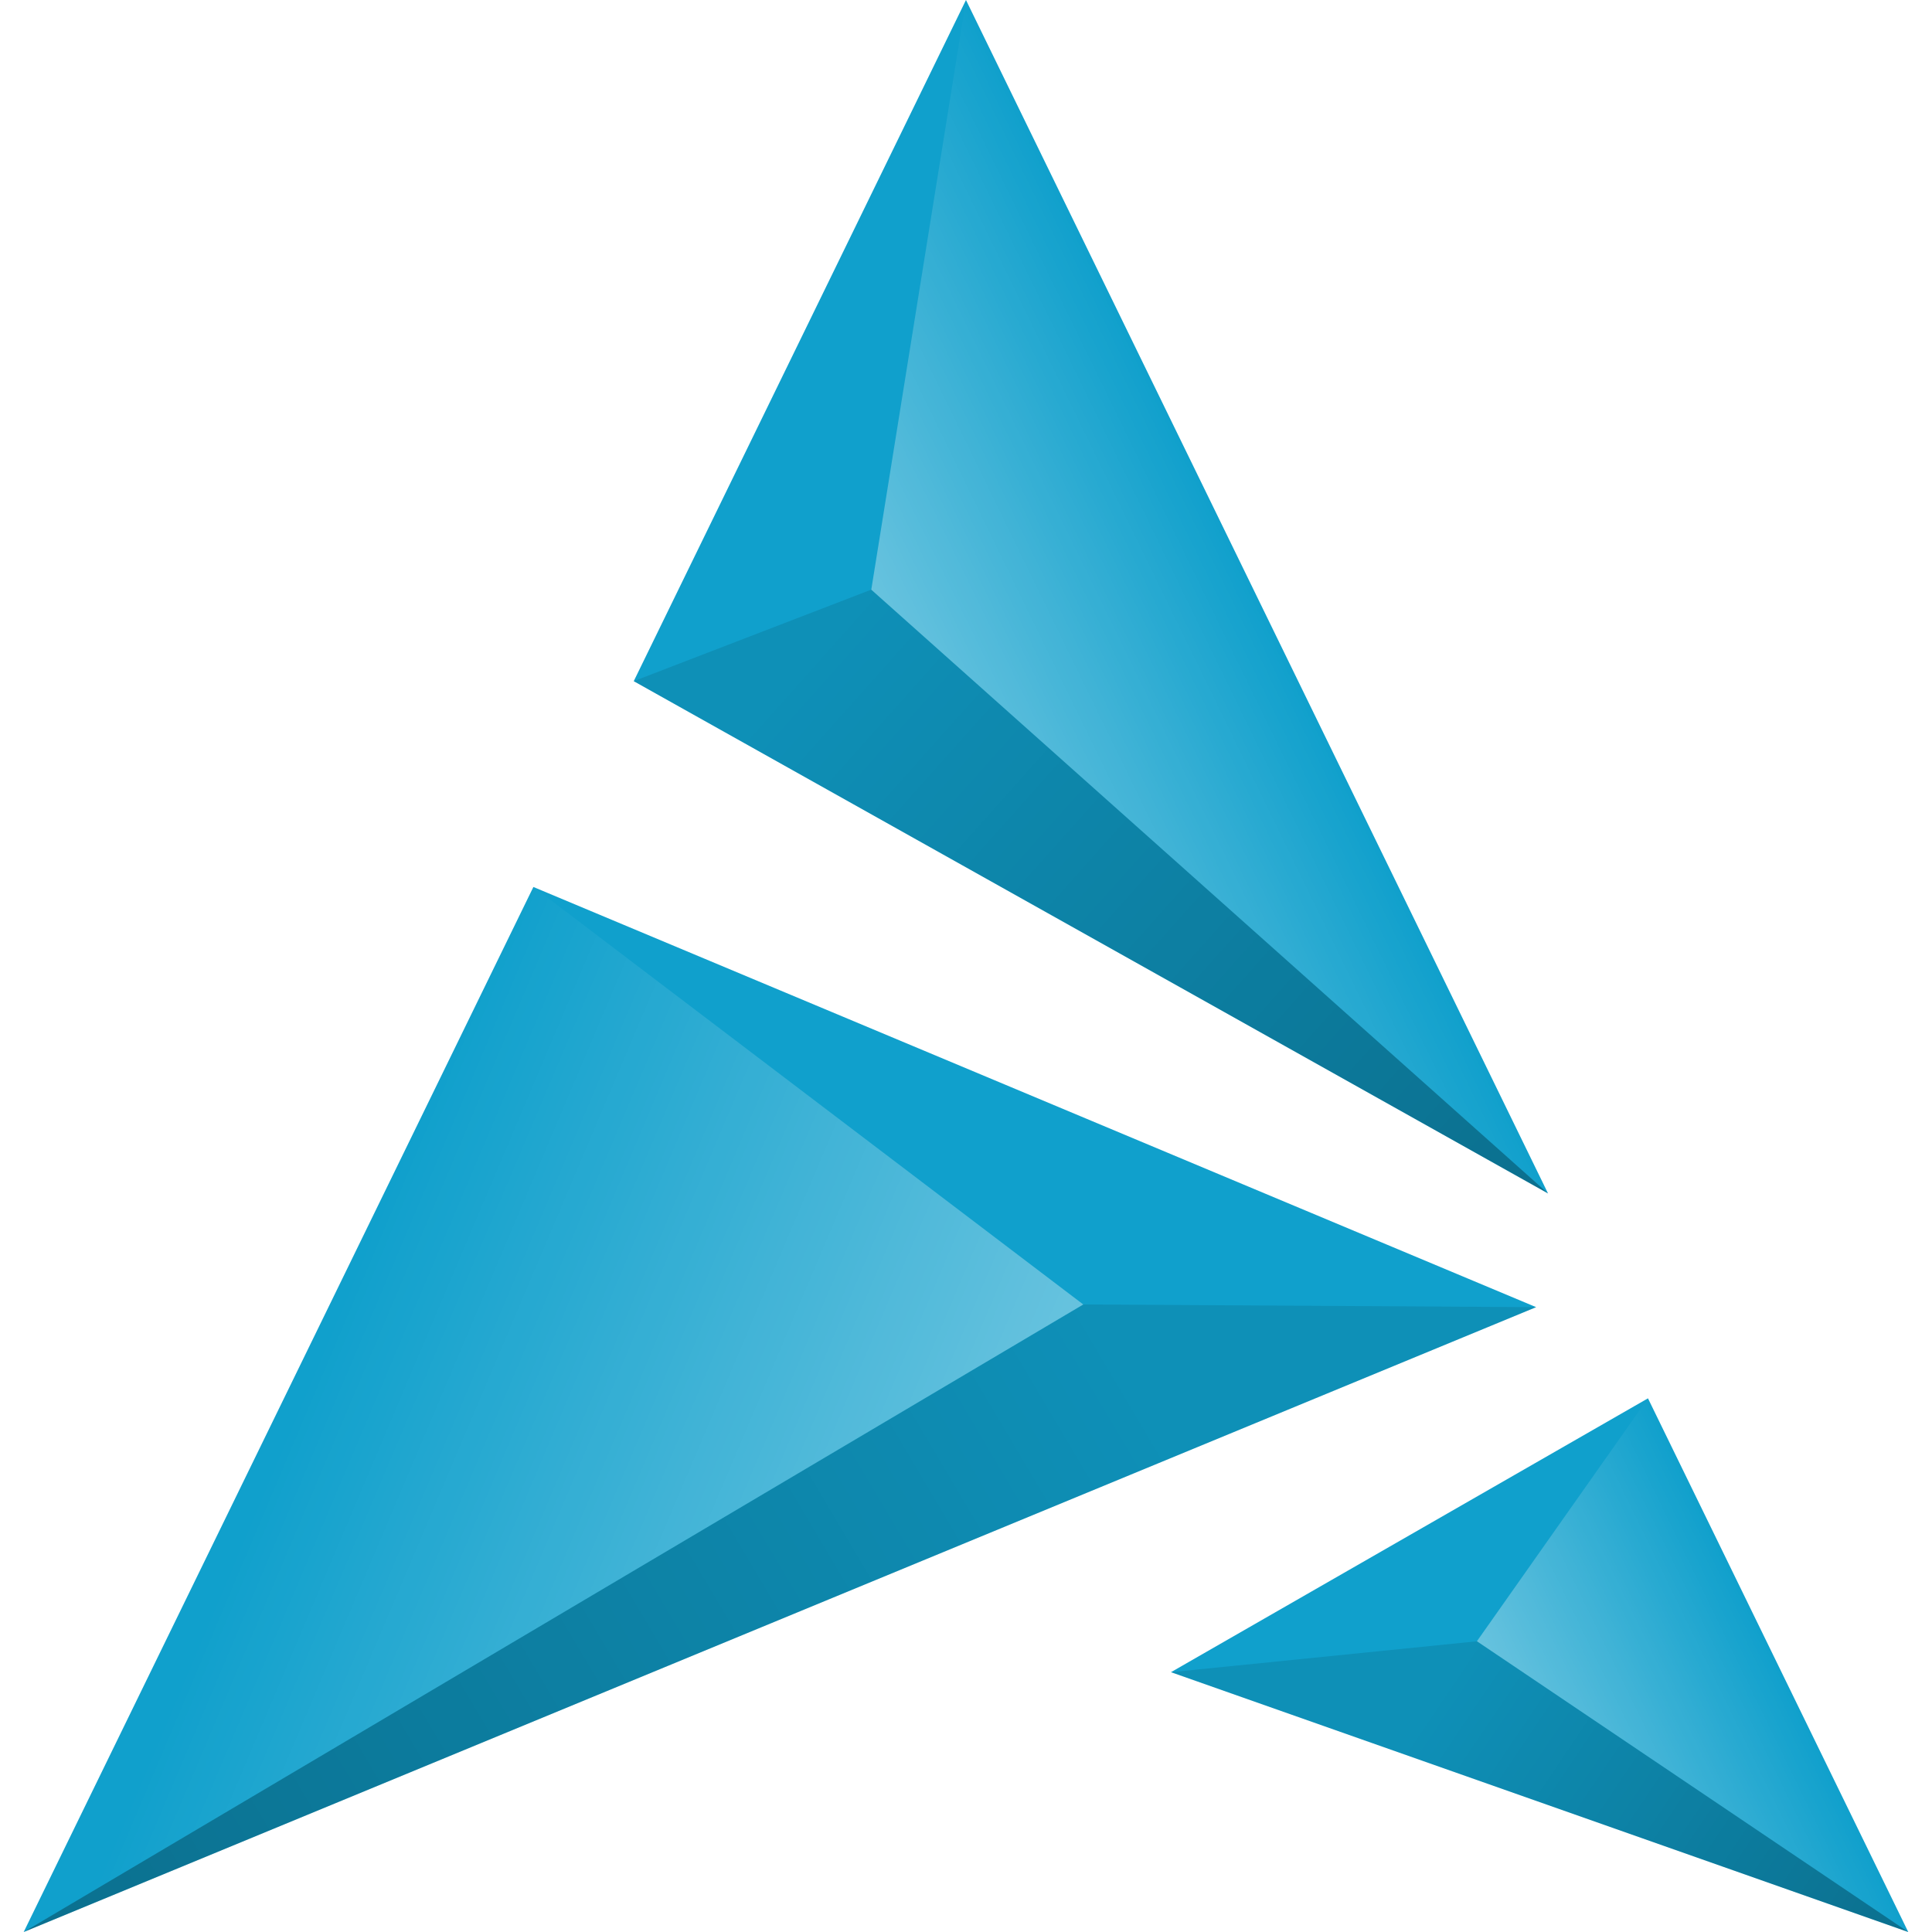
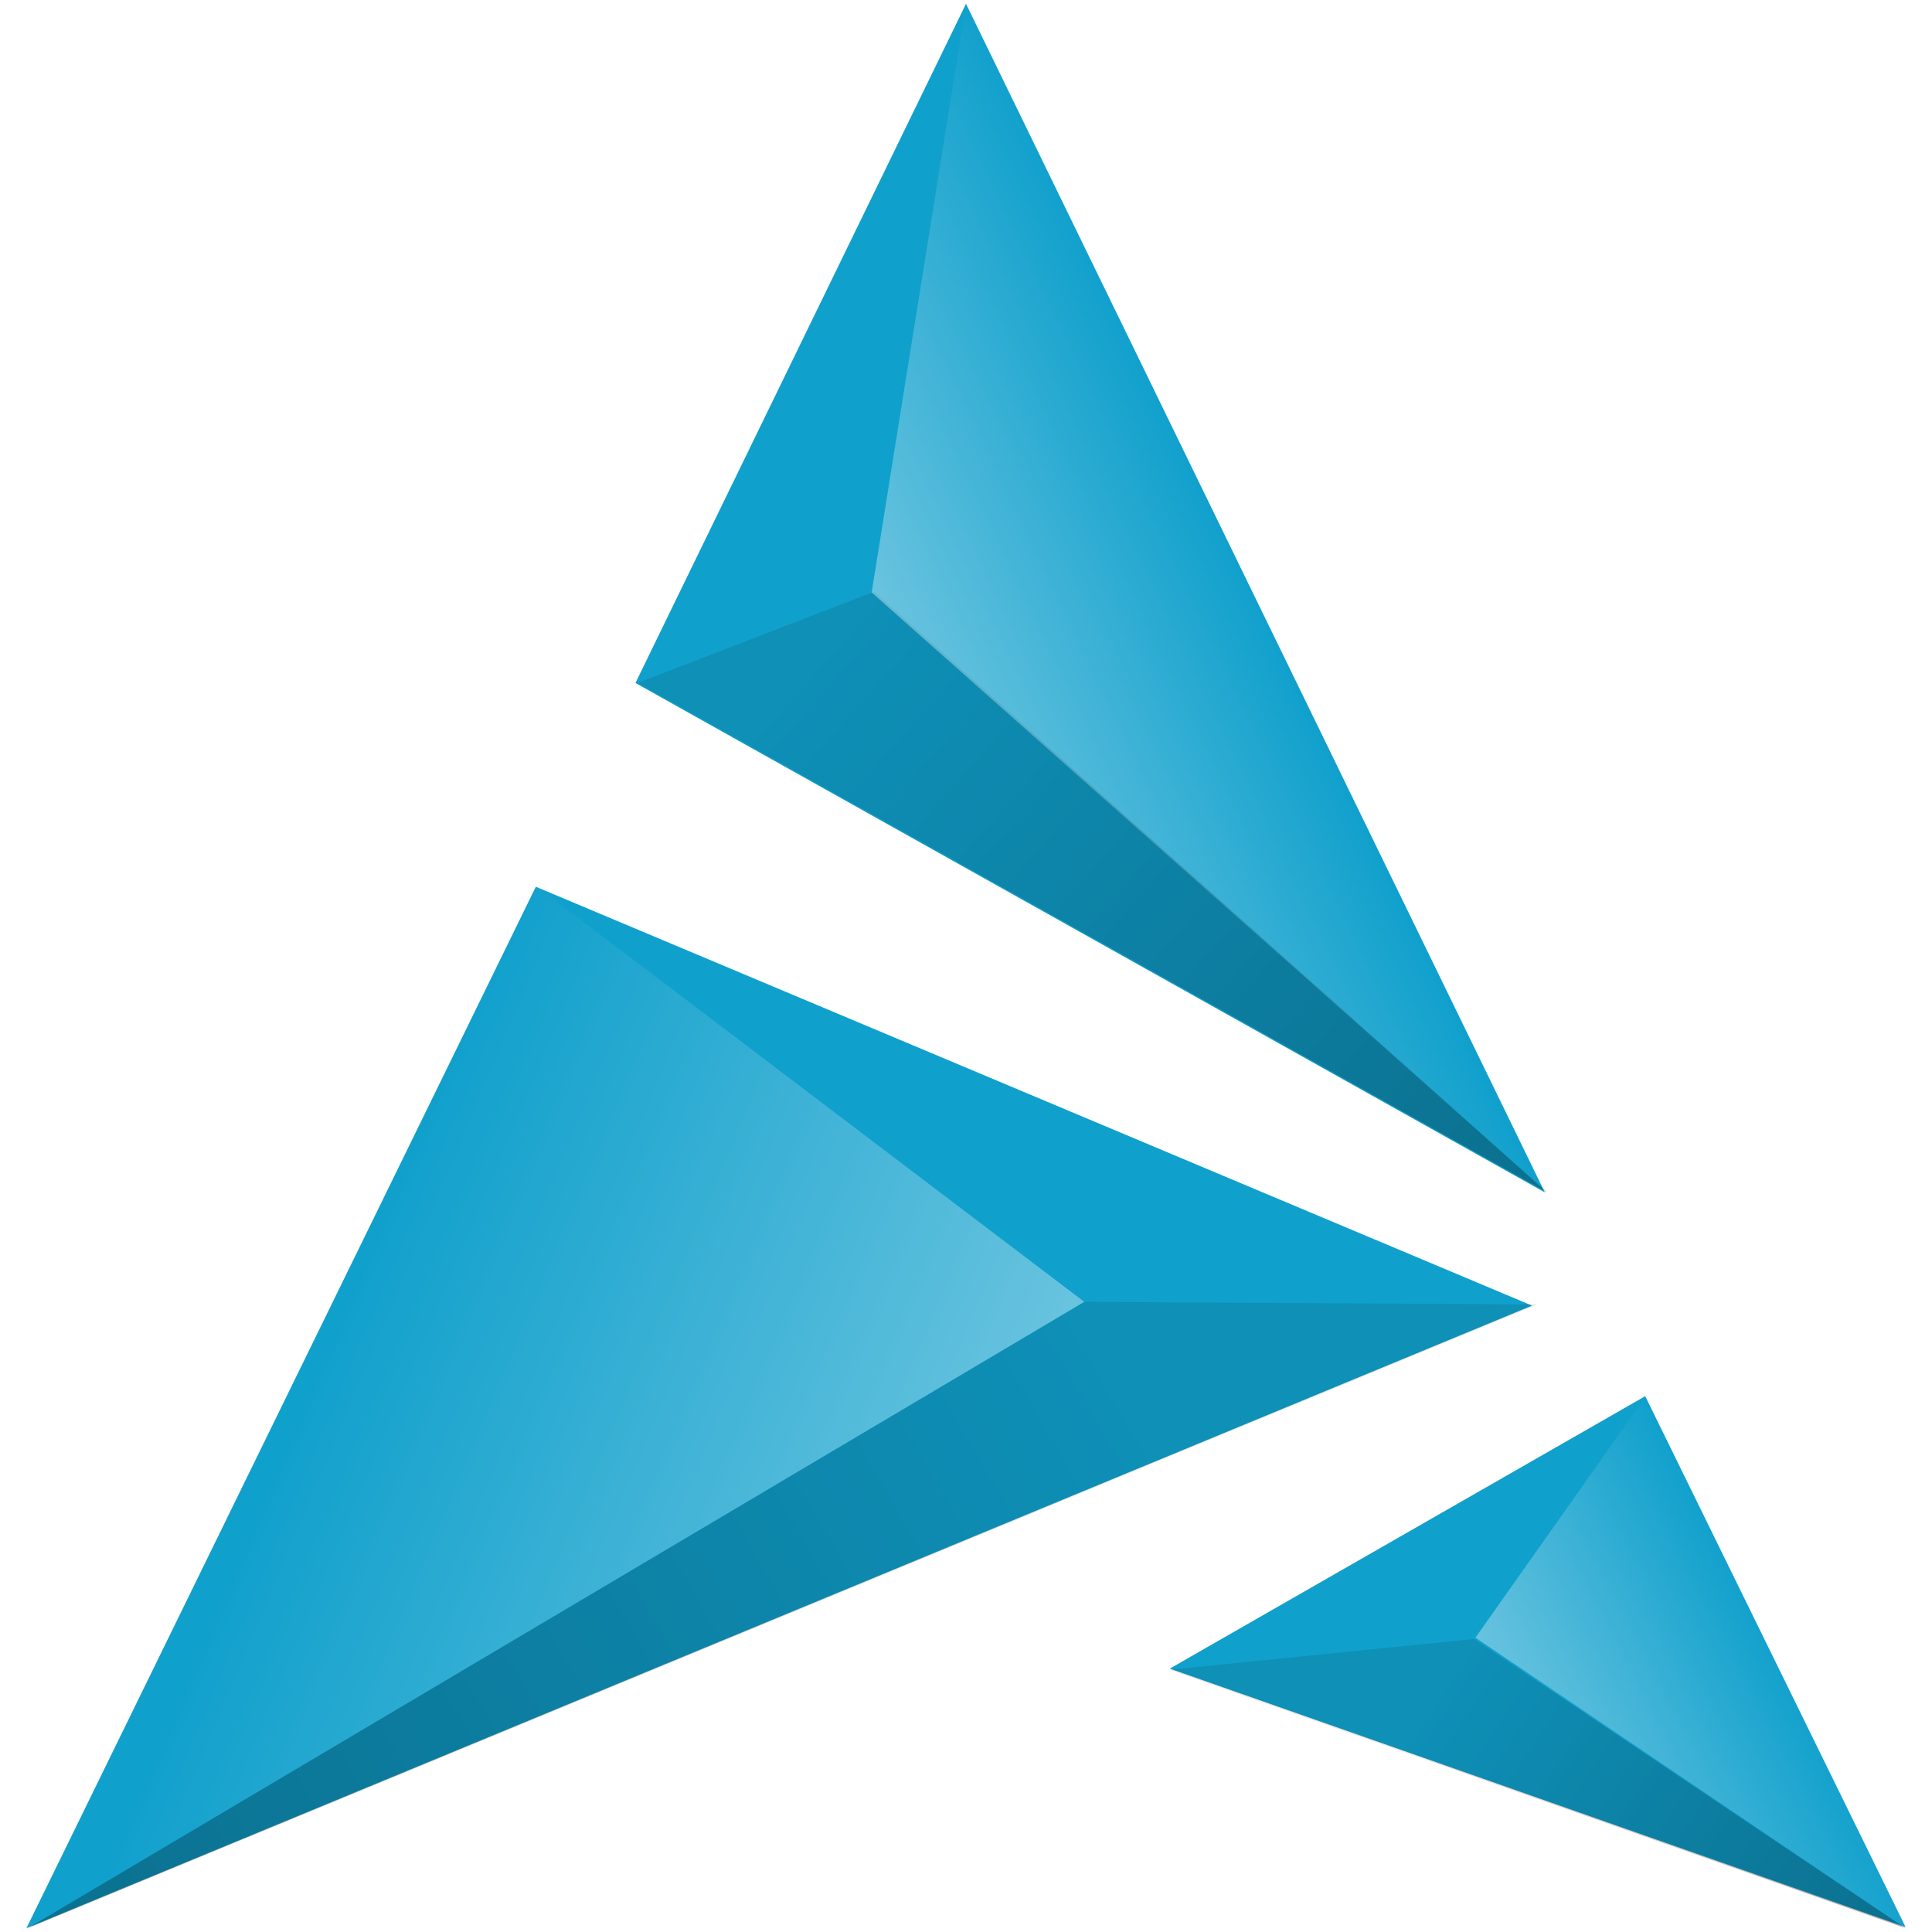
- <svg xmlns="http://www.w3.org/2000/svg" xmlns:xlink="http://www.w3.org/1999/xlink" width="512" height="512" viewBox="0 0 45.578 46.725" version="1.1" id="svg879">
-   <defs id="defs873">
-     <linearGradient gradientTransform="translate(-17.03504,-82.92976)" xlink:href="#linearGradient887" id="linearGradient881" x1="75.543" y1="145.986" x2="81.2" y2="143.227" gradientUnits="userSpaceOnUse" />
-     <linearGradient id="linearGradient887">
-       <stop id="stop883" offset="0" style="stop-color:#ffffff;stop-opacity:0.365" />
-       <stop id="stop885" offset="1" style="stop-color:#ffffff;stop-opacity:0" />
+ <svg xmlns="http://www.w3.org/2000/svg" xmlns:xlink="http://www.w3.org/1999/xlink" width="512" height="512" version="1.1" viewBox="0 0 512 512">
+   <defs>
+     <linearGradient id="c" x1="75.5" x2="81.2" y1="146" y2="143" gradientTransform="matrix(10.9 0 0 10.9 -433 -1159)" gradientUnits="userSpaceOnUse" xlink:href="#a" />
+     <linearGradient id="a">
+       <stop style="stop-color:#fff;stop-opacity:.37" offset="0" />
+       <stop style="stop-color:#fff;stop-opacity:0" offset="1" />
    </linearGradient>
-     <linearGradient xlink:href="#linearGradient1849" id="linearGradient1851-9" x1="105.834" y1="15.354" x2="80.209" y2="30.531" gradientUnits="userSpaceOnUse" gradientTransform="translate(-56.84625,39.55714)" />
-     <linearGradient id="linearGradient1849">
-       <stop style="stop-color:#000000;stop-opacity:0.102" offset="0" id="stop1845" />
-       <stop style="stop-color:#000000;stop-opacity:0.304" offset="1" id="stop1847" />
+     <linearGradient id="f" x1="106" x2="80.2" y1="15.4" y2="30.5" gradientTransform="matrix(10.9 0 0 10.9 -868 178)" gradientUnits="userSpaceOnUse" xlink:href="#b" />
+     <linearGradient id="b">
+       <stop style="stop-opacity:.1" offset="0" />
+       <stop style="stop-opacity:.3" offset="1" />
    </linearGradient>
-     <linearGradient xlink:href="#linearGradient1849" id="linearGradient1851-9-8" x1="70.725" y1="12.292" x2="87.092" y2="26.895" gradientUnits="userSpaceOnUse" gradientTransform="translate(-26.86353,25.33128)" />
-     <linearGradient xlink:href="#linearGradient1849" id="linearGradient1851-9-8-1" x1="70.725" y1="12.292" x2="81.158" y2="19.324" gradientUnits="userSpaceOnUse" gradientTransform="translate(-12.21712,50.76395)" />
-     <linearGradient xlink:href="#linearGradient887" id="linearGradient1200-8" gradientUnits="userSpaceOnUse" gradientTransform="translate(-21.52463,-7.936016)" x1="70.513" y1="62.847" x2="55.281" y2="56.394" />
-     <linearGradient xlink:href="#linearGradient887" id="linearGradient1200-5" gradientUnits="userSpaceOnUse" gradientTransform="matrix(-1,0,0,1,114.3739,-25.22368)" x1="70.513" y1="62.847" x2="63.044" y2="59.204" />
+     <linearGradient id="e" x1="70.7" x2="87.1" y1="12.3" y2="26.9" gradientTransform="matrix(10.9 0 0 10.9 -541 22.4)" gradientUnits="userSpaceOnUse" xlink:href="#b" />
+     <linearGradient id="d" x1="70.7" x2="81.2" y1="12.3" y2="19.3" gradientTransform="matrix(10.9 0 0 10.9 -381 300)" gradientUnits="userSpaceOnUse" xlink:href="#b" />
+     <linearGradient id="g" x1="70.5" x2="55.3" y1="62.8" y2="56.4" gradientTransform="matrix(10.9 0 0 10.9 -482 -341)" gradientUnits="userSpaceOnUse" xlink:href="#a" />
+     <linearGradient id="h" x1="70.5" x2="63" y1="62.8" y2="59.2" gradientTransform="matrix(-10.9 0 0 10.9 1e3 -529)" gradientUnits="userSpaceOnUse" xlink:href="#a" />
  </defs>
-   <g id="layer1" transform="translate(-23.36266,-23.36266)">
-     <path id="path886" d="m 46.151,23.363 -8.035,16.474 22.112,12.389 z m -10.462,21.451 -12.327,25.274 36.578,-15.112 z m 26.956,12.367 -11.536,6.623 17.831,6.284 z" style="display:inline;fill:#10a0cc;fill-opacity:1;stroke:none;stroke-width:0.1;stroke-linecap:butt;stroke-linejoin:miter;stroke-miterlimit:4;stroke-dasharray:none;stroke-opacity:1" />
-     <path id="path947" d="m 58.508,63.056 4.138,-5.876 6.295,12.908 z" style="fill:url(#linearGradient881);fill-opacity:1;stroke:none;stroke-width:0.265px;stroke-linecap:butt;stroke-linejoin:miter;stroke-opacity:1" />
-     <path id="path1434-9-4" d="m 23.363,70.088 25.625,-15.177 10.953,0.065 z" style="fill:url(#linearGradient1851-9);fill-opacity:1;stroke:none;stroke-width:0.265px;stroke-linecap:butt;stroke-linejoin:miter;stroke-opacity:1" />
-     <path id="path1434-9-4-2" d="m 60.229,52.226 -22.112,-12.39 5.744,-2.213 z" style="fill:url(#linearGradient1851-9-8);fill-opacity:1;stroke:none;stroke-width:0.265px;stroke-linecap:butt;stroke-linejoin:miter;stroke-opacity:1" />
-     <path id="path1434-9-4-2-4" d="m 68.941,70.088 -17.831,-6.284 7.398,-0.747 z" style="fill:url(#linearGradient1851-9-8-1);fill-opacity:1;stroke:none;stroke-width:0.265px;stroke-linecap:butt;stroke-linejoin:miter;stroke-opacity:1" />
-     <path id="path1381-5-9" d="m 23.363,70.088 25.625,-15.177 -13.299,-10.098 z" style="fill:url(#linearGradient1200-8);fill-opacity:1;stroke:none;stroke-width:0.265px;stroke-linecap:butt;stroke-linejoin:miter;stroke-opacity:1" />
-     <path id="path1381-5-7" d="m 60.229,52.226 -16.368,-14.602 2.29,-14.261 z" style="fill:url(#linearGradient1200-5);fill-opacity:1;stroke:none;stroke-width:0.265px;stroke-linecap:butt;stroke-linejoin:miter;stroke-opacity:1" />
-   </g>
+   <path d="m256 1-87.6 180 241 135zm-114 234-135 276 399-165zm294 135-126 72.2 195 68.5z" fill="#10a0cc" />
+   <path d="m391 434 45.2-64 68.8 141z" fill="url(#c)" />
+   <path d="m7.35 511 280-166 120 0.709z" fill="url(#f)" />
+   <path d="m410 316-241-135 62.7-24.2z" fill="url(#e)" />
+   <path d="m505 511-195-68.5 80.7-8.15z" fill="url(#d)" />
+   <path d="m7.35 511 280-166-145-110z" fill="url(#g)" />
+   <path d="m410 316-179-159 25-156z" fill="url(#h)" />
</svg>
